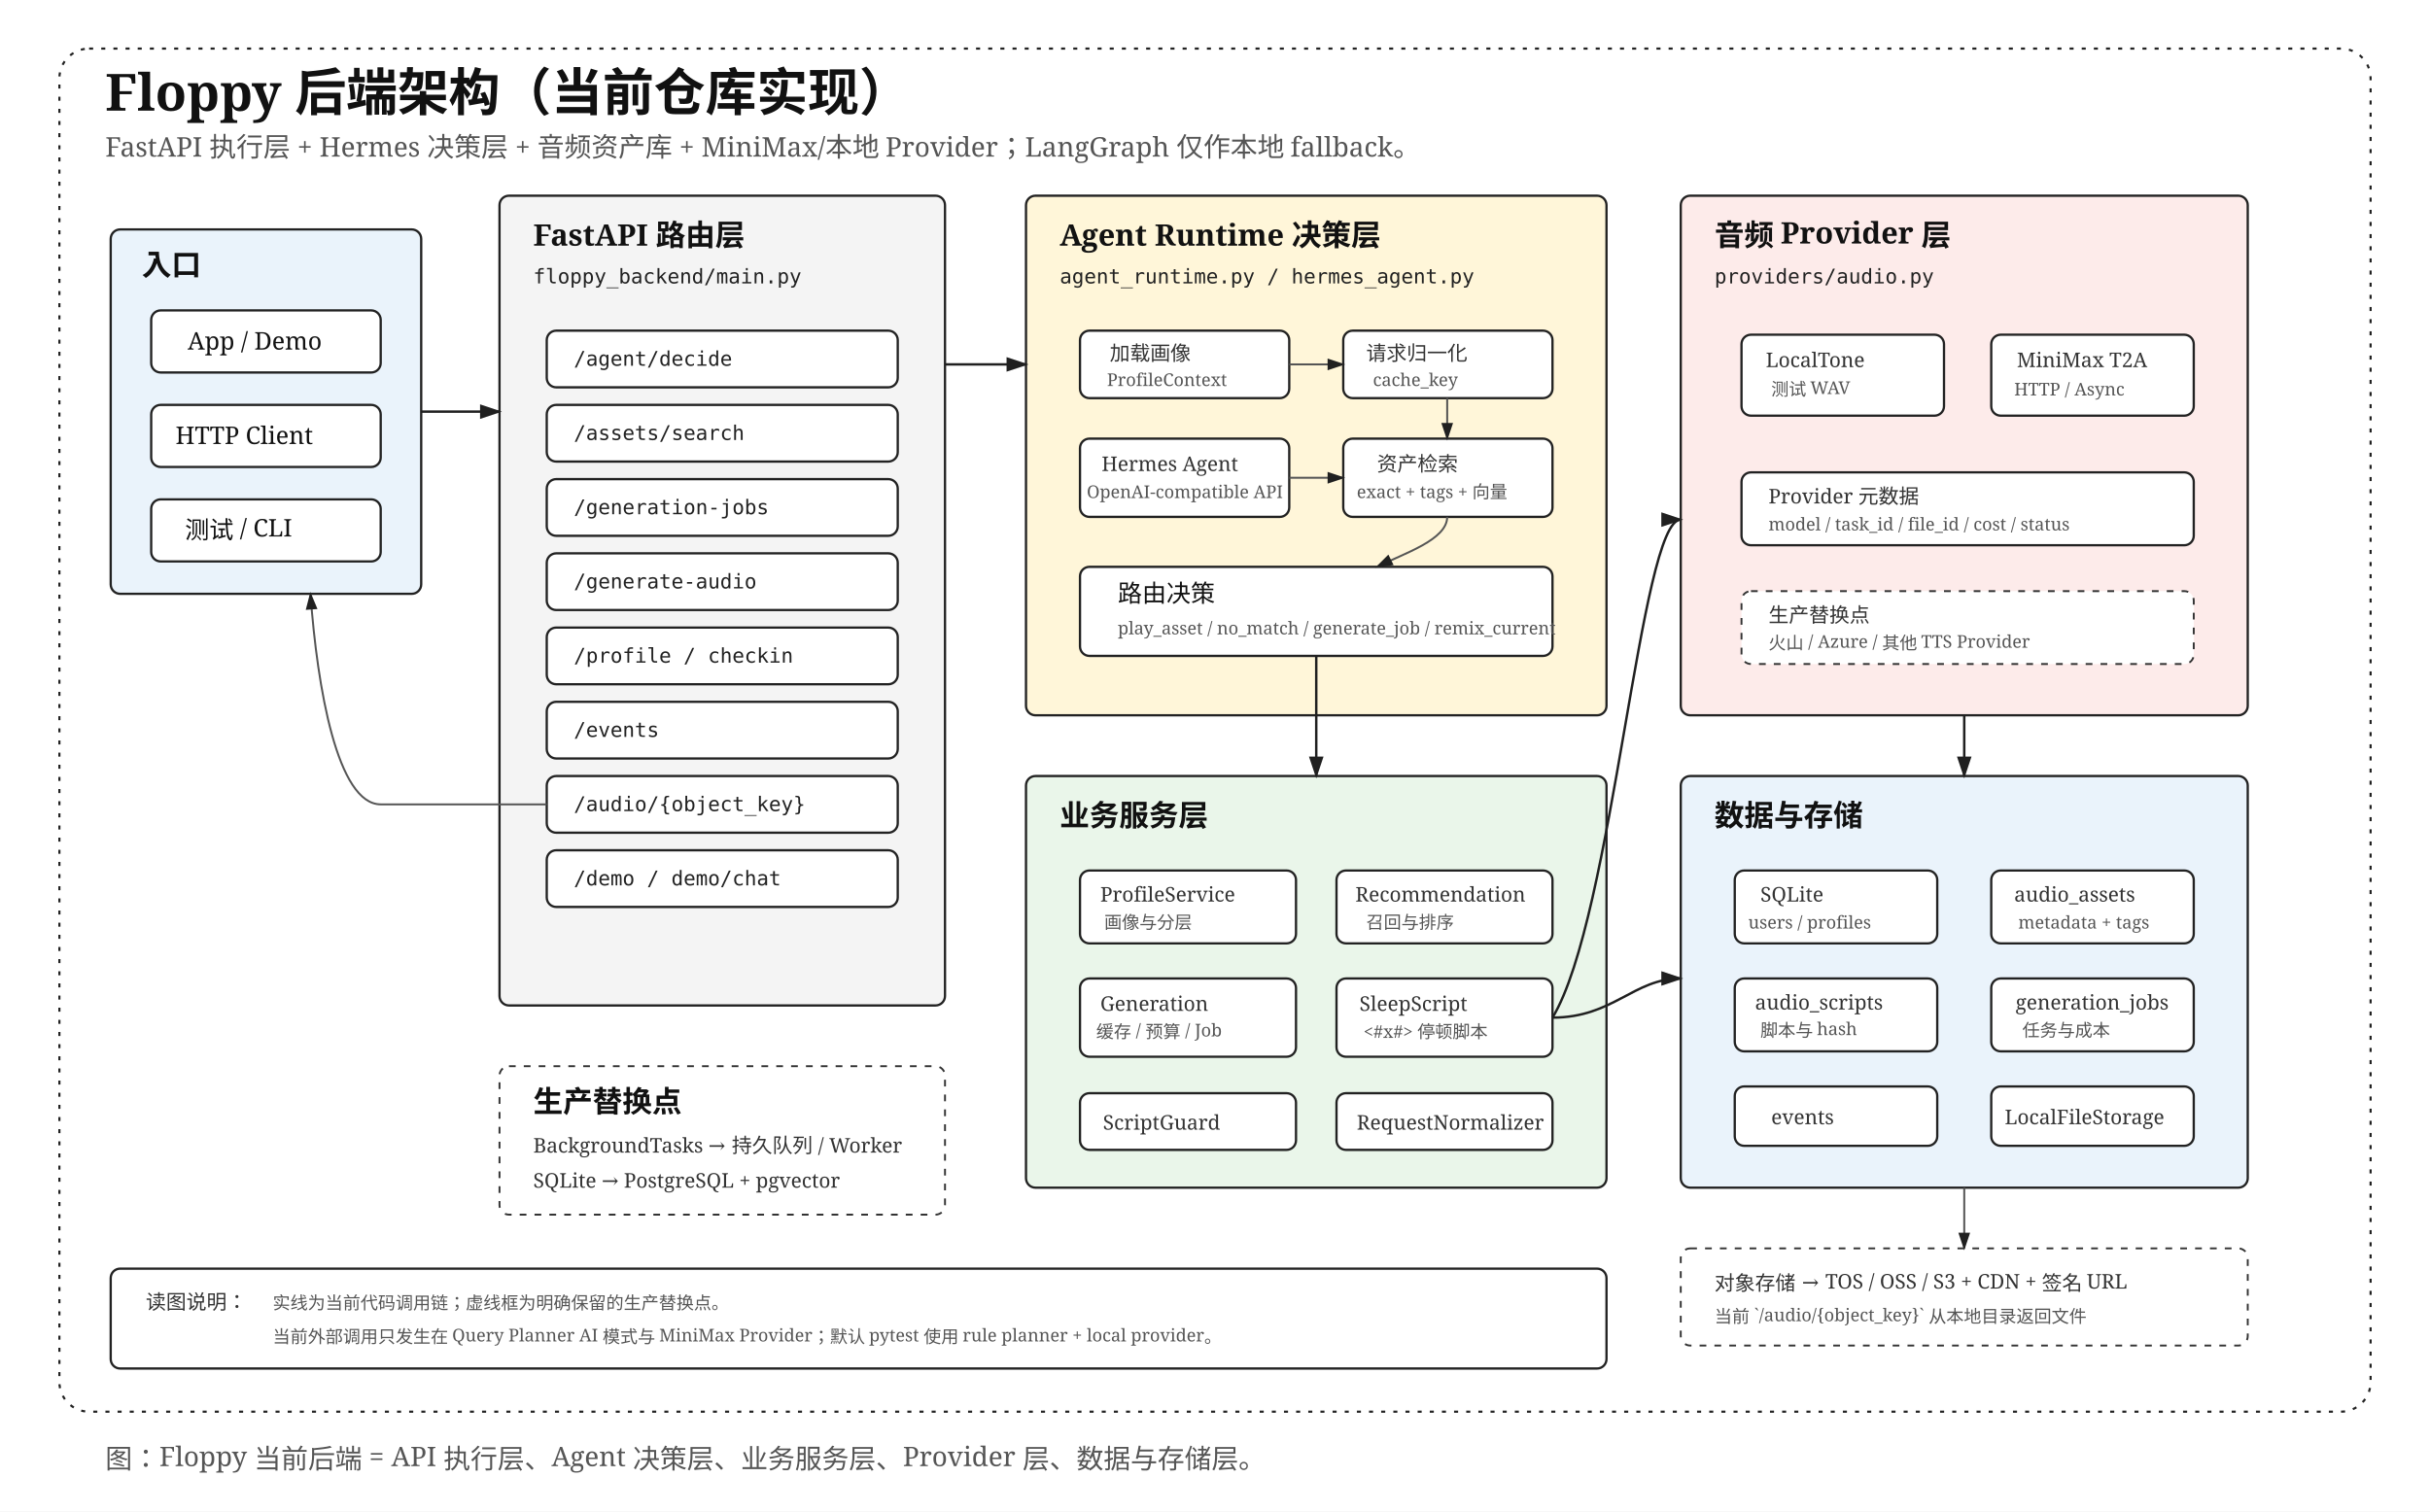
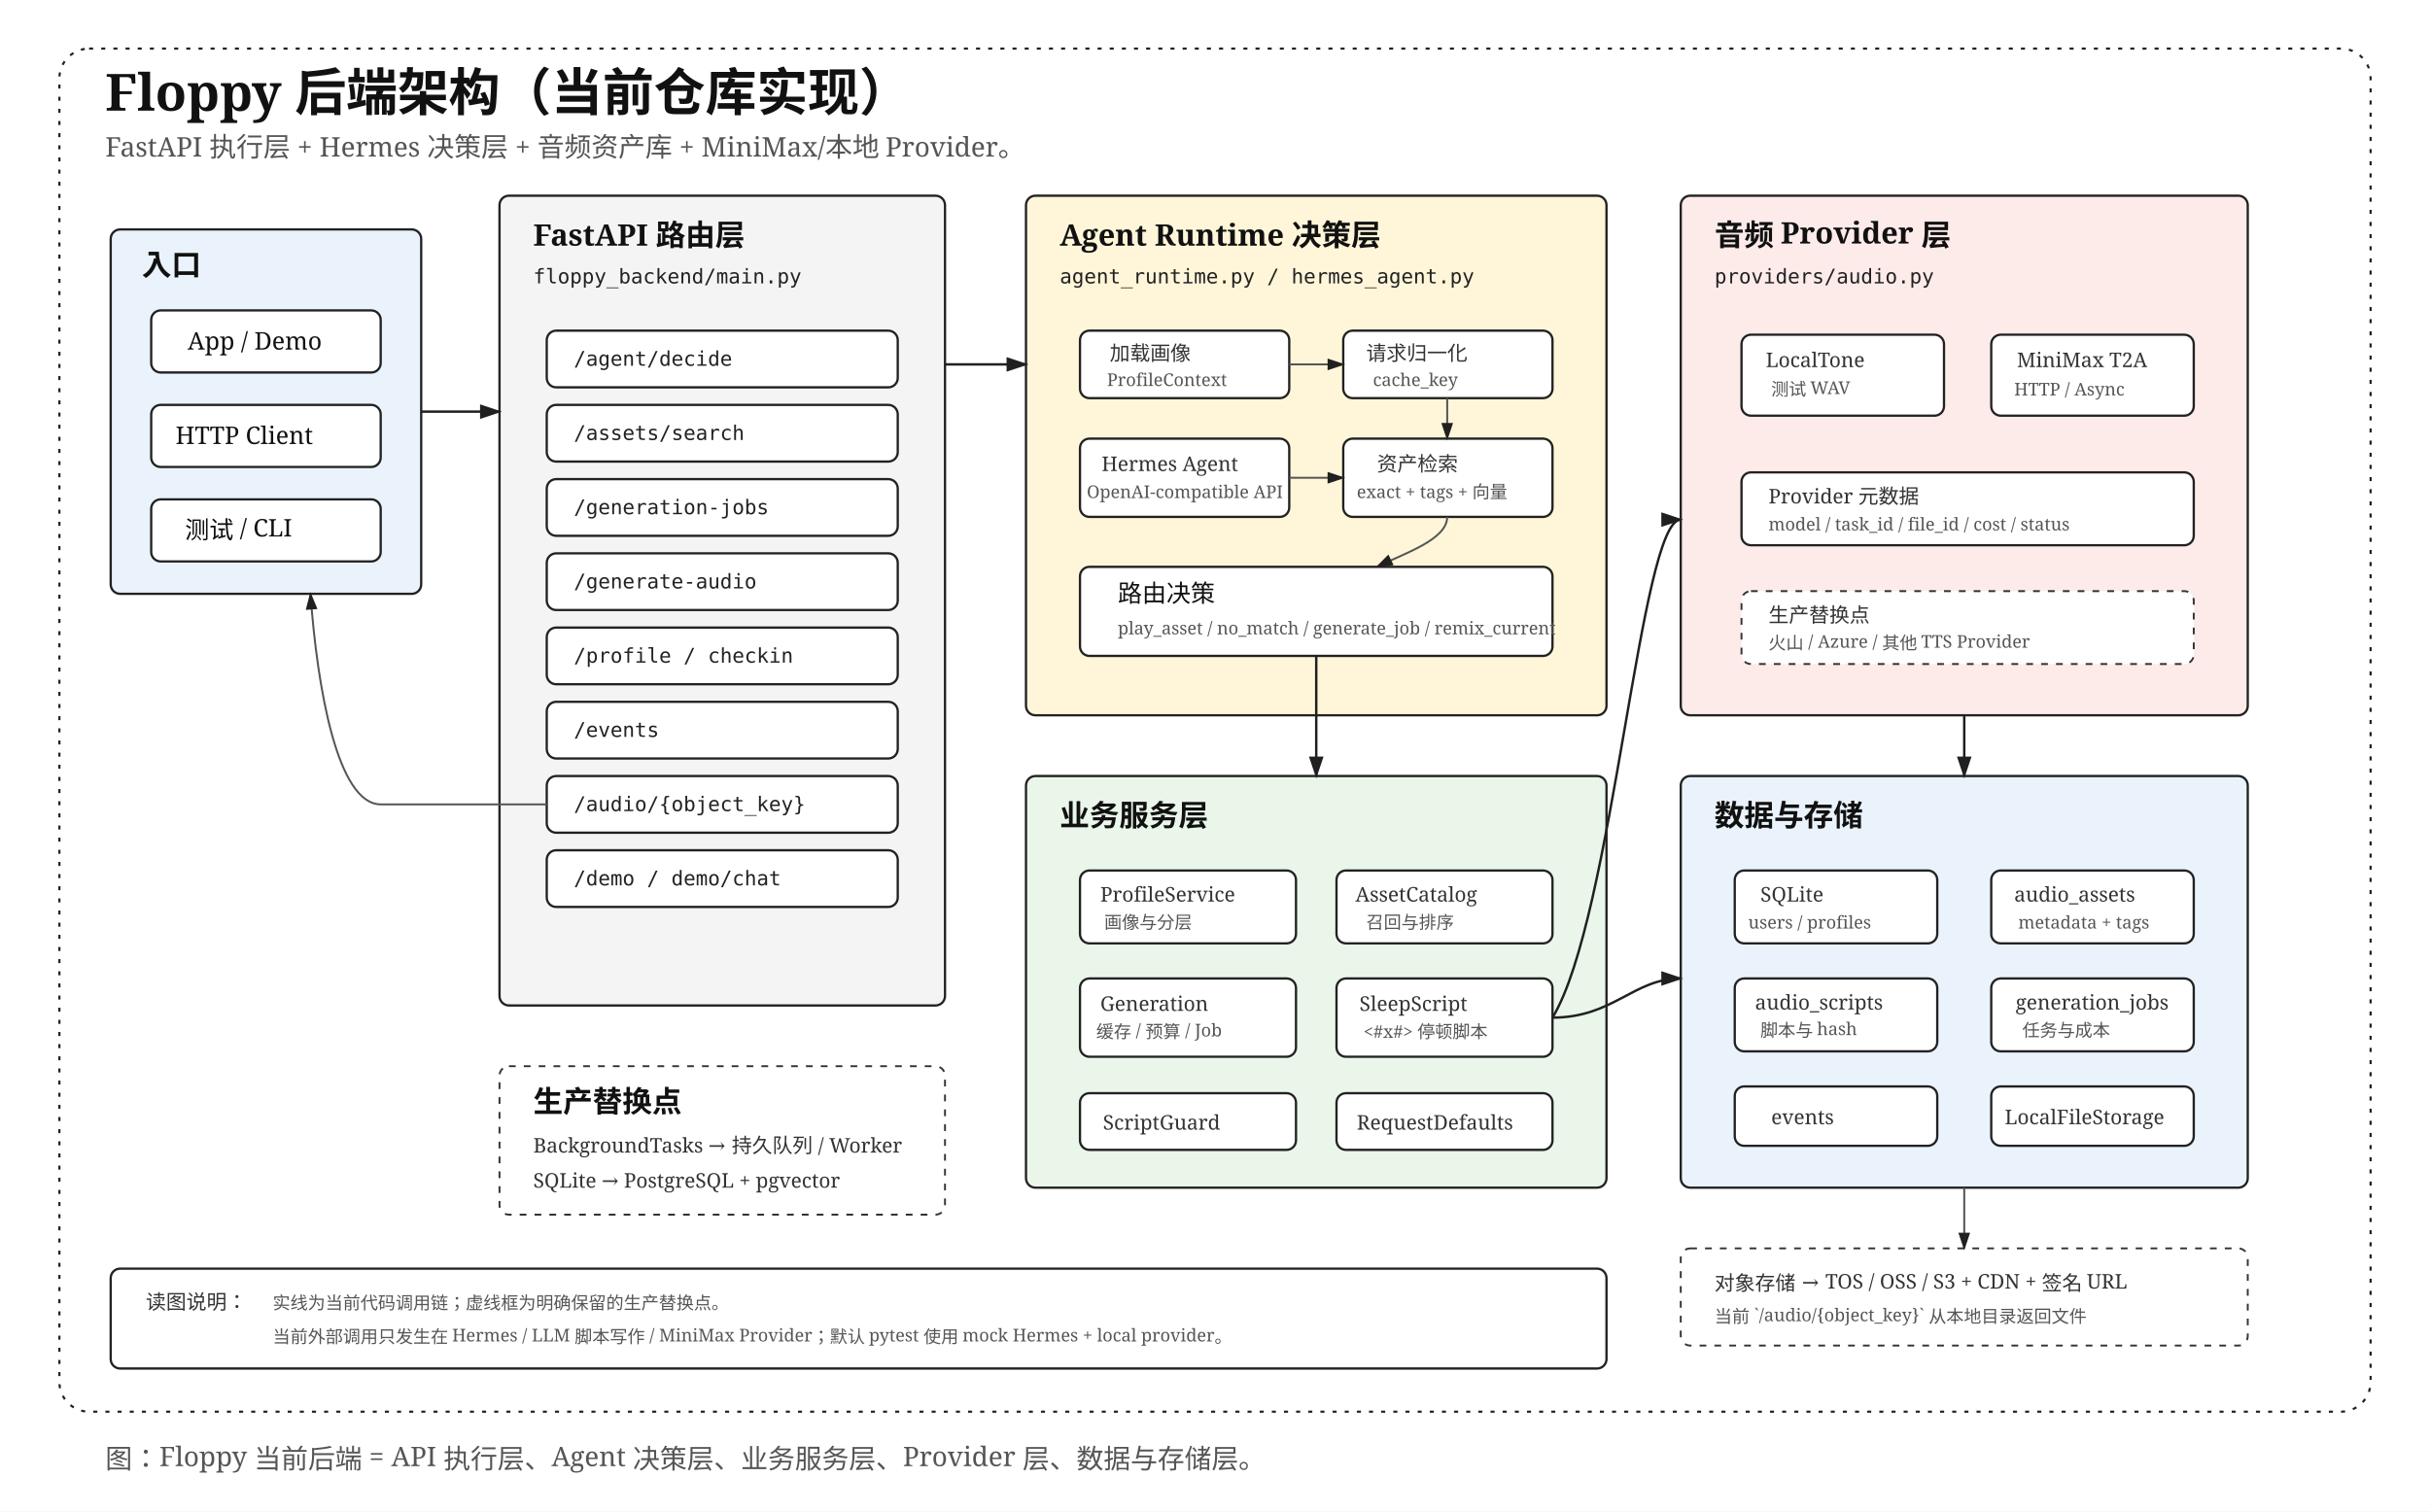
<svg xmlns="http://www.w3.org/2000/svg" width="1800" height="1120" viewBox="0 0 1800 1120" role="img" aria-label="Floppy 后端架构图">
  <defs>
    <marker id="arrow" markerWidth="10" markerHeight="10" refX="8" refY="3" orient="auto" markerUnits="strokeWidth">
      <path d="M0,0 L9,3 L0,6 z" fill="#202020" />
    </marker>
    <style>
      .title { font-family: "Songti SC", SimSun, serif; font-size: 38px; font-weight: 700; fill: #111; }
      .subtitle { font-family: "Songti SC", SimSun, serif; font-size: 20px; fill: #555; }
      .panel-title { font-family: "Songti SC", SimSun, serif; font-size: 22px; font-weight: 700; fill: #111; }
      .label { font-family: "Songti SC", SimSun, serif; font-size: 18px; fill: #111; }
      .small { font-family: "Songti SC", SimSun, serif; font-size: 15px; fill: #333; }
      .tiny { font-family: "Songti SC", SimSun, serif; font-size: 13px; fill: #555; }
      .code { font-family: Menlo, Consolas, monospace; font-size: 15px; fill: #222; }
      .box { stroke: #222; stroke-width: 1.7; rx: 7; }
      .thin { stroke: #333; stroke-width: 1.4; }
      .dash { stroke-dasharray: 5 6; }
      .arrow { stroke: #202020; stroke-width: 1.8; fill: none; marker-end: url(#arrow); }
      .arrow-light { stroke: #555; stroke-width: 1.45; fill: none; marker-end: url(#arrow); }
      .blue { fill: #eaf3fb; }
      .yellow { fill: #fff6d9; }
      .green { fill: #eaf6ea; }
      .red { fill: #fdebea; }
      .gray { fill: #f4f4f4; }
      .white { fill: #fff; }
    </style>
  </defs>
  <rect width="1800" height="1120" fill="#fff" />
  <rect x="44" y="36" width="1712" height="1010" rx="22" fill="none" stroke="#222" stroke-width="1.6" stroke-dasharray="3 6" />
  <text x="78" y="82" class="title">Floppy 后端架构（当前仓库实现）</text>
-   <text x="78" y="116" class="subtitle">FastAPI 执行层 + Hermes 决策层 + 音频资产库 + MiniMax/本地 Provider；LangGraph 仅作本地 fallback。</text>
+   <text x="78" y="116" class="subtitle">FastAPI 执行层 + Hermes 决策层 + 音频资产库 + MiniMax/本地 Provider。</text>
  <rect x="82" y="170" width="230" height="270" class="box blue" />
  <text x="105" y="204" class="panel-title">入口</text>
  <rect x="112" y="230" width="170" height="46" class="box white" />
  <text x="139" y="259" class="label">App / Demo</text>
  <rect x="112" y="300" width="170" height="46" class="box white" />
  <text x="130" y="329" class="label">HTTP Client</text>
  <rect x="112" y="370" width="170" height="46" class="box white" />
  <text x="137" y="399" class="label">测试 / CLI</text>
  <rect x="370" y="145" width="330" height="600" class="box gray" />
  <text x="395" y="182" class="panel-title">FastAPI 路由层</text>
  <text x="395" y="210" class="code">floppy_backend/main.py</text>
  <rect x="405" y="245" width="260" height="42" class="box white" />
  <text x="425" y="271" class="code">/agent/decide</text>
  <rect x="405" y="300" width="260" height="42" class="box white" />
  <text x="425" y="326" class="code">/assets/search</text>
  <rect x="405" y="355" width="260" height="42" class="box white" />
  <text x="425" y="381" class="code">/generation-jobs</text>
  <rect x="405" y="410" width="260" height="42" class="box white" />
  <text x="425" y="436" class="code">/generate-audio</text>
  <rect x="405" y="465" width="260" height="42" class="box white" />
  <text x="425" y="491" class="code">/profile / checkin</text>
  <rect x="405" y="520" width="260" height="42" class="box white" />
  <text x="425" y="546" class="code">/events</text>
  <rect x="405" y="575" width="260" height="42" class="box white" />
  <text x="425" y="601" class="code">/audio/{object_key}</text>
  <rect x="405" y="630" width="260" height="42" class="box white" />
  <text x="425" y="656" class="code">/demo / demo/chat</text>
  <rect x="760" y="145" width="430" height="385" class="box yellow" />
  <text x="785" y="182" class="panel-title">Agent Runtime 决策层</text>
  <text x="785" y="210" class="code">agent_runtime.py / hermes_agent.py</text>
  <rect x="800" y="245" width="155" height="50" class="box white" />
  <text x="822" y="267" class="small">加载画像</text>
  <text x="820" y="286" class="tiny">ProfileContext</text>
  <rect x="995" y="245" width="155" height="50" class="box white" />
  <text x="1012" y="267" class="small">请求归一化</text>
  <text x="1017" y="286" class="tiny">cache_key</text>
  <rect x="800" y="325" width="155" height="58" class="box white" />
  <text x="816" y="349" class="small">Hermes Agent</text>
  <text x="805" y="369" class="tiny">OpenAI-compatible API</text>
  <rect x="995" y="325" width="155" height="58" class="box white" />
  <text x="1020" y="349" class="small">资产检索</text>
  <text x="1005" y="369" class="tiny">exact + tags + 向量</text>
  <rect x="800" y="420" width="350" height="66" class="box white" />
  <text x="828" y="446" class="label">路由决策</text>
  <text x="828" y="470" class="tiny">play_asset / no_match / generate_job / remix_current</text>
  <rect x="760" y="575" width="430" height="305" class="box green" />
  <text x="785" y="612" class="panel-title">业务服务层</text>
  <rect x="800" y="645" width="160" height="54" class="box white" />
  <text x="815" y="668" class="small">ProfileService</text>
  <text x="818" y="688" class="tiny">画像与分层</text>
  <rect x="990" y="645" width="160" height="54" class="box white" />
-   <text x="1004" y="668" class="small">Recommendation</text>
+   <text x="1004" y="668" class="small">AssetCatalog</text>
  <text x="1012" y="688" class="tiny">召回与排序</text>
  <rect x="800" y="725" width="160" height="58" class="box white" />
  <text x="815" y="749" class="small">Generation</text>
  <text x="812" y="769" class="tiny">缓存 / 预算 / Job</text>
  <rect x="990" y="725" width="160" height="58" class="box white" />
  <text x="1007" y="749" class="small">SleepScript</text>
  <text x="1010" y="769" class="tiny">&lt;#x#&gt; 停顿脚本</text>
  <rect x="800" y="810" width="160" height="42" class="box white" />
  <text x="817" y="837" class="small">ScriptGuard</text>
  <rect x="990" y="810" width="160" height="42" class="box white" />
-   <text x="1005" y="837" class="small">RequestNormalizer</text>
+   <text x="1005" y="837" class="small">RequestDefaults</text>
  <rect x="1245" y="145" width="420" height="385" class="box red" />
  <text x="1270" y="182" class="panel-title">音频 Provider 层</text>
  <text x="1270" y="210" class="code">providers/audio.py</text>
  <rect x="1290" y="248" width="150" height="60" class="box white" />
  <text x="1308" y="272" class="small">LocalTone</text>
  <text x="1312" y="293" class="tiny">测试 WAV</text>
  <rect x="1475" y="248" width="150" height="60" class="box white" />
  <text x="1494" y="272" class="small">MiniMax T2A</text>
  <text x="1492" y="293" class="tiny">HTTP / Async</text>
  <rect x="1290" y="350" width="335" height="54" class="box white" />
  <text x="1310" y="373" class="small">Provider 元数据</text>
  <text x="1310" y="393" class="tiny">model / task_id / file_id / cost / status</text>
  <rect x="1290" y="438" width="335" height="54" class="box white dash thin" />
  <text x="1310" y="461" class="small">生产替换点</text>
  <text x="1310" y="481" class="tiny">火山 / Azure / 其他 TTS Provider</text>
  <rect x="1245" y="575" width="420" height="305" class="box blue" />
  <text x="1270" y="612" class="panel-title">数据与存储</text>
  <rect x="1285" y="645" width="150" height="54" class="box white" />
  <text x="1304" y="668" class="small">SQLite</text>
  <text x="1295" y="688" class="tiny">users / profiles</text>
  <rect x="1475" y="645" width="150" height="54" class="box white" />
  <text x="1492" y="668" class="small">audio_assets</text>
  <text x="1495" y="688" class="tiny">metadata + tags</text>
  <rect x="1285" y="725" width="150" height="54" class="box white" />
  <text x="1300" y="748" class="small">audio_scripts</text>
  <text x="1304" y="768" class="tiny">脚本与 hash</text>
  <rect x="1475" y="725" width="150" height="54" class="box white" />
  <text x="1493" y="748" class="small">generation_jobs</text>
  <text x="1498" y="768" class="tiny">任务与成本</text>
  <rect x="1285" y="805" width="150" height="44" class="box white" />
  <text x="1312" y="833" class="small">events</text>
  <rect x="1475" y="805" width="150" height="44" class="box white" />
  <text x="1485" y="833" class="small">LocalFileStorage</text>
  <rect x="370" y="790" width="330" height="110" class="box white dash thin" />
  <text x="395" y="824" class="panel-title">生产替换点</text>
  <text x="395" y="854" class="small">BackgroundTasks → 持久队列 / Worker</text>
  <text x="395" y="880" class="small">SQLite → PostgreSQL + pgvector</text>
  <rect x="1245" y="925" width="420" height="72" class="box white dash thin" />
  <text x="1270" y="956" class="small">对象存储 → TOS / OSS / S3 + CDN + 签名 URL</text>
  <text x="1270" y="980" class="tiny">当前 `/audio/{object_key}` 从本地目录返回文件</text>
  <path d="M312 305 C335 305, 345 305, 370 305" class="arrow" />
  <path d="M700 270 C725 270, 735 270, 760 270" class="arrow" />
  <path d="M955 270 L995 270" class="arrow-light" />
  <path d="M1072 295 L1072 325" class="arrow-light" />
  <path d="M955 354 L995 354" class="arrow-light" />
  <path d="M1072 383 C1072 400, 1040 410, 1020 420" class="arrow-light" />
  <path d="M975 486 L975 575" class="arrow" />
  <path d="M1150 754 C1195 754, 1210 725, 1245 725" class="arrow" />
  <path d="M1150 754 C1195 680, 1215 385, 1245 385" class="arrow" />
  <path d="M1455 530 L1455 575" class="arrow" />
  <path d="M1455 880 L1455 925" class="arrow-light" />
  <path d="M405 596 C342 596, 305 596, 282 596 C250 596, 235 510, 230 440" class="arrow-light" />
  <rect x="82" y="940" width="1108" height="74" class="box white" />
  <text x="108" y="970" class="small">读图说明：</text>
  <text x="202" y="970" class="tiny">实线为当前代码调用链；虚线框为明确保留的生产替换点。</text>
-   <text x="202" y="995" class="tiny">当前外部调用只发生在 Query Planner AI 模式与 MiniMax Provider；默认 pytest 使用 rule planner + local provider。</text>
+   <text x="202" y="995" class="tiny">当前外部调用只发生在 Hermes / LLM 脚本写作 / MiniMax Provider；默认 pytest 使用 mock Hermes + local provider。</text>
  <text x="78" y="1088" class="subtitle">图：Floppy 当前后端 = API 执行层、Agent 决策层、业务服务层、Provider 层、数据与存储层。</text>
</svg>
